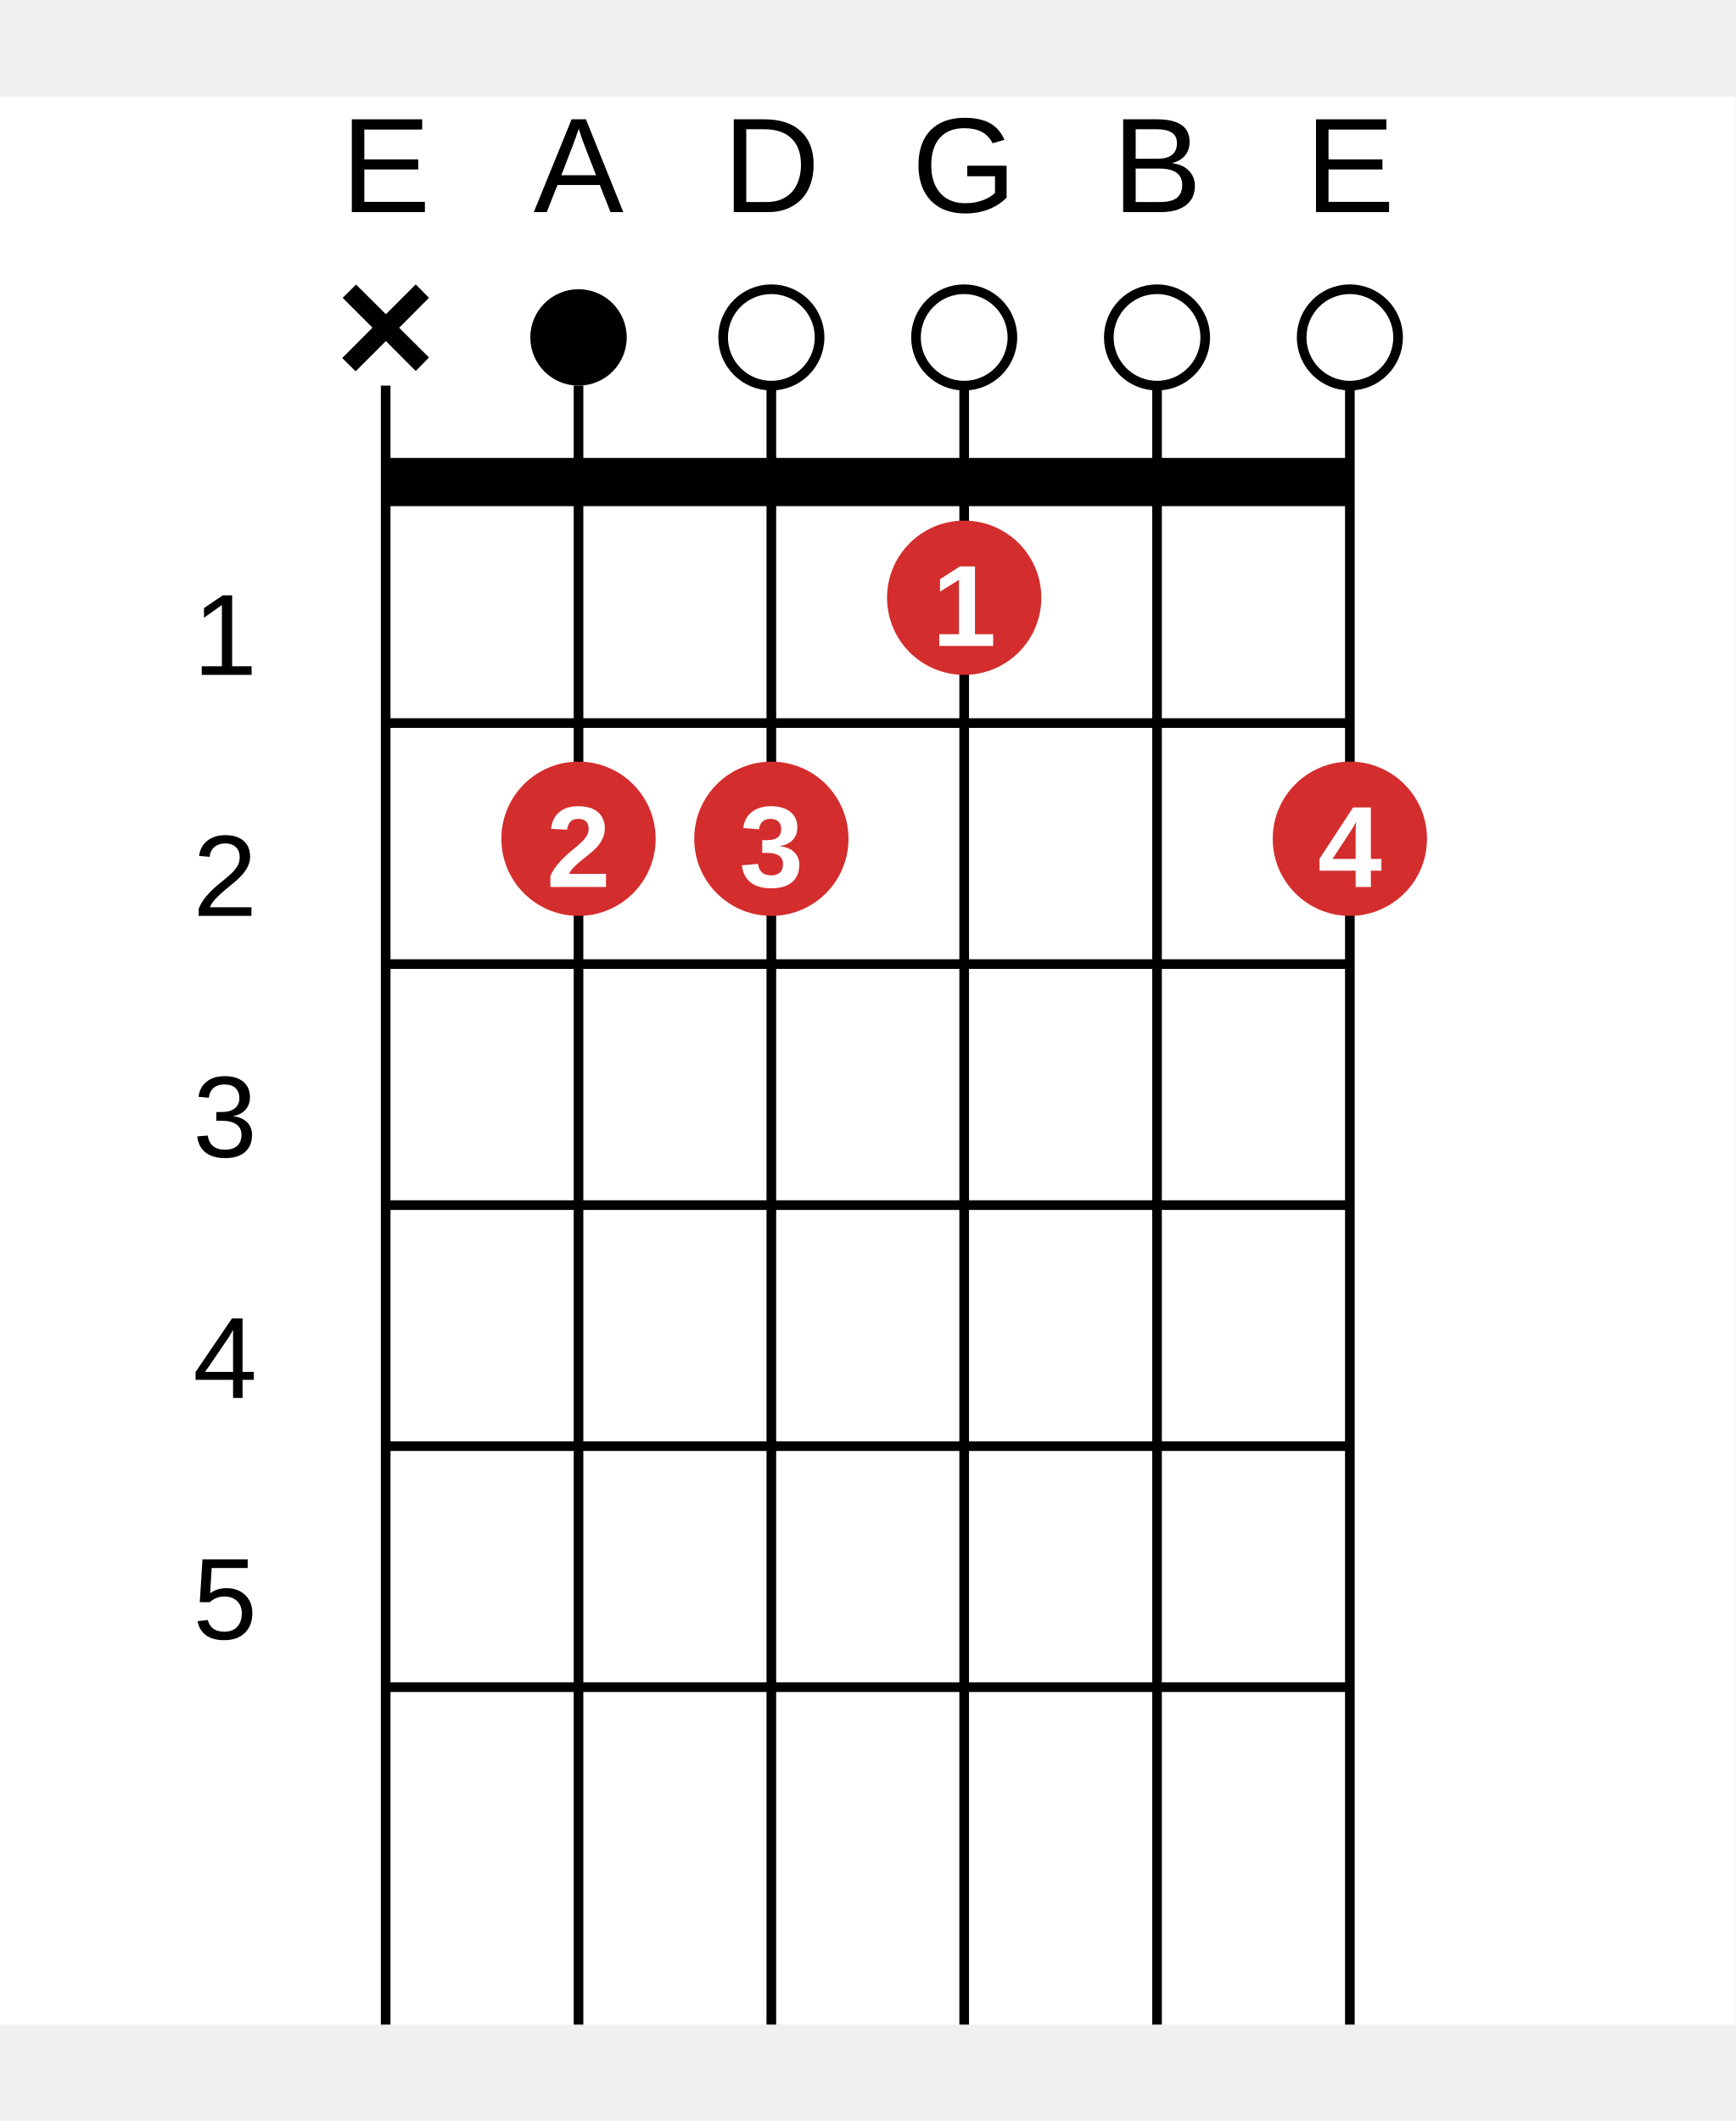
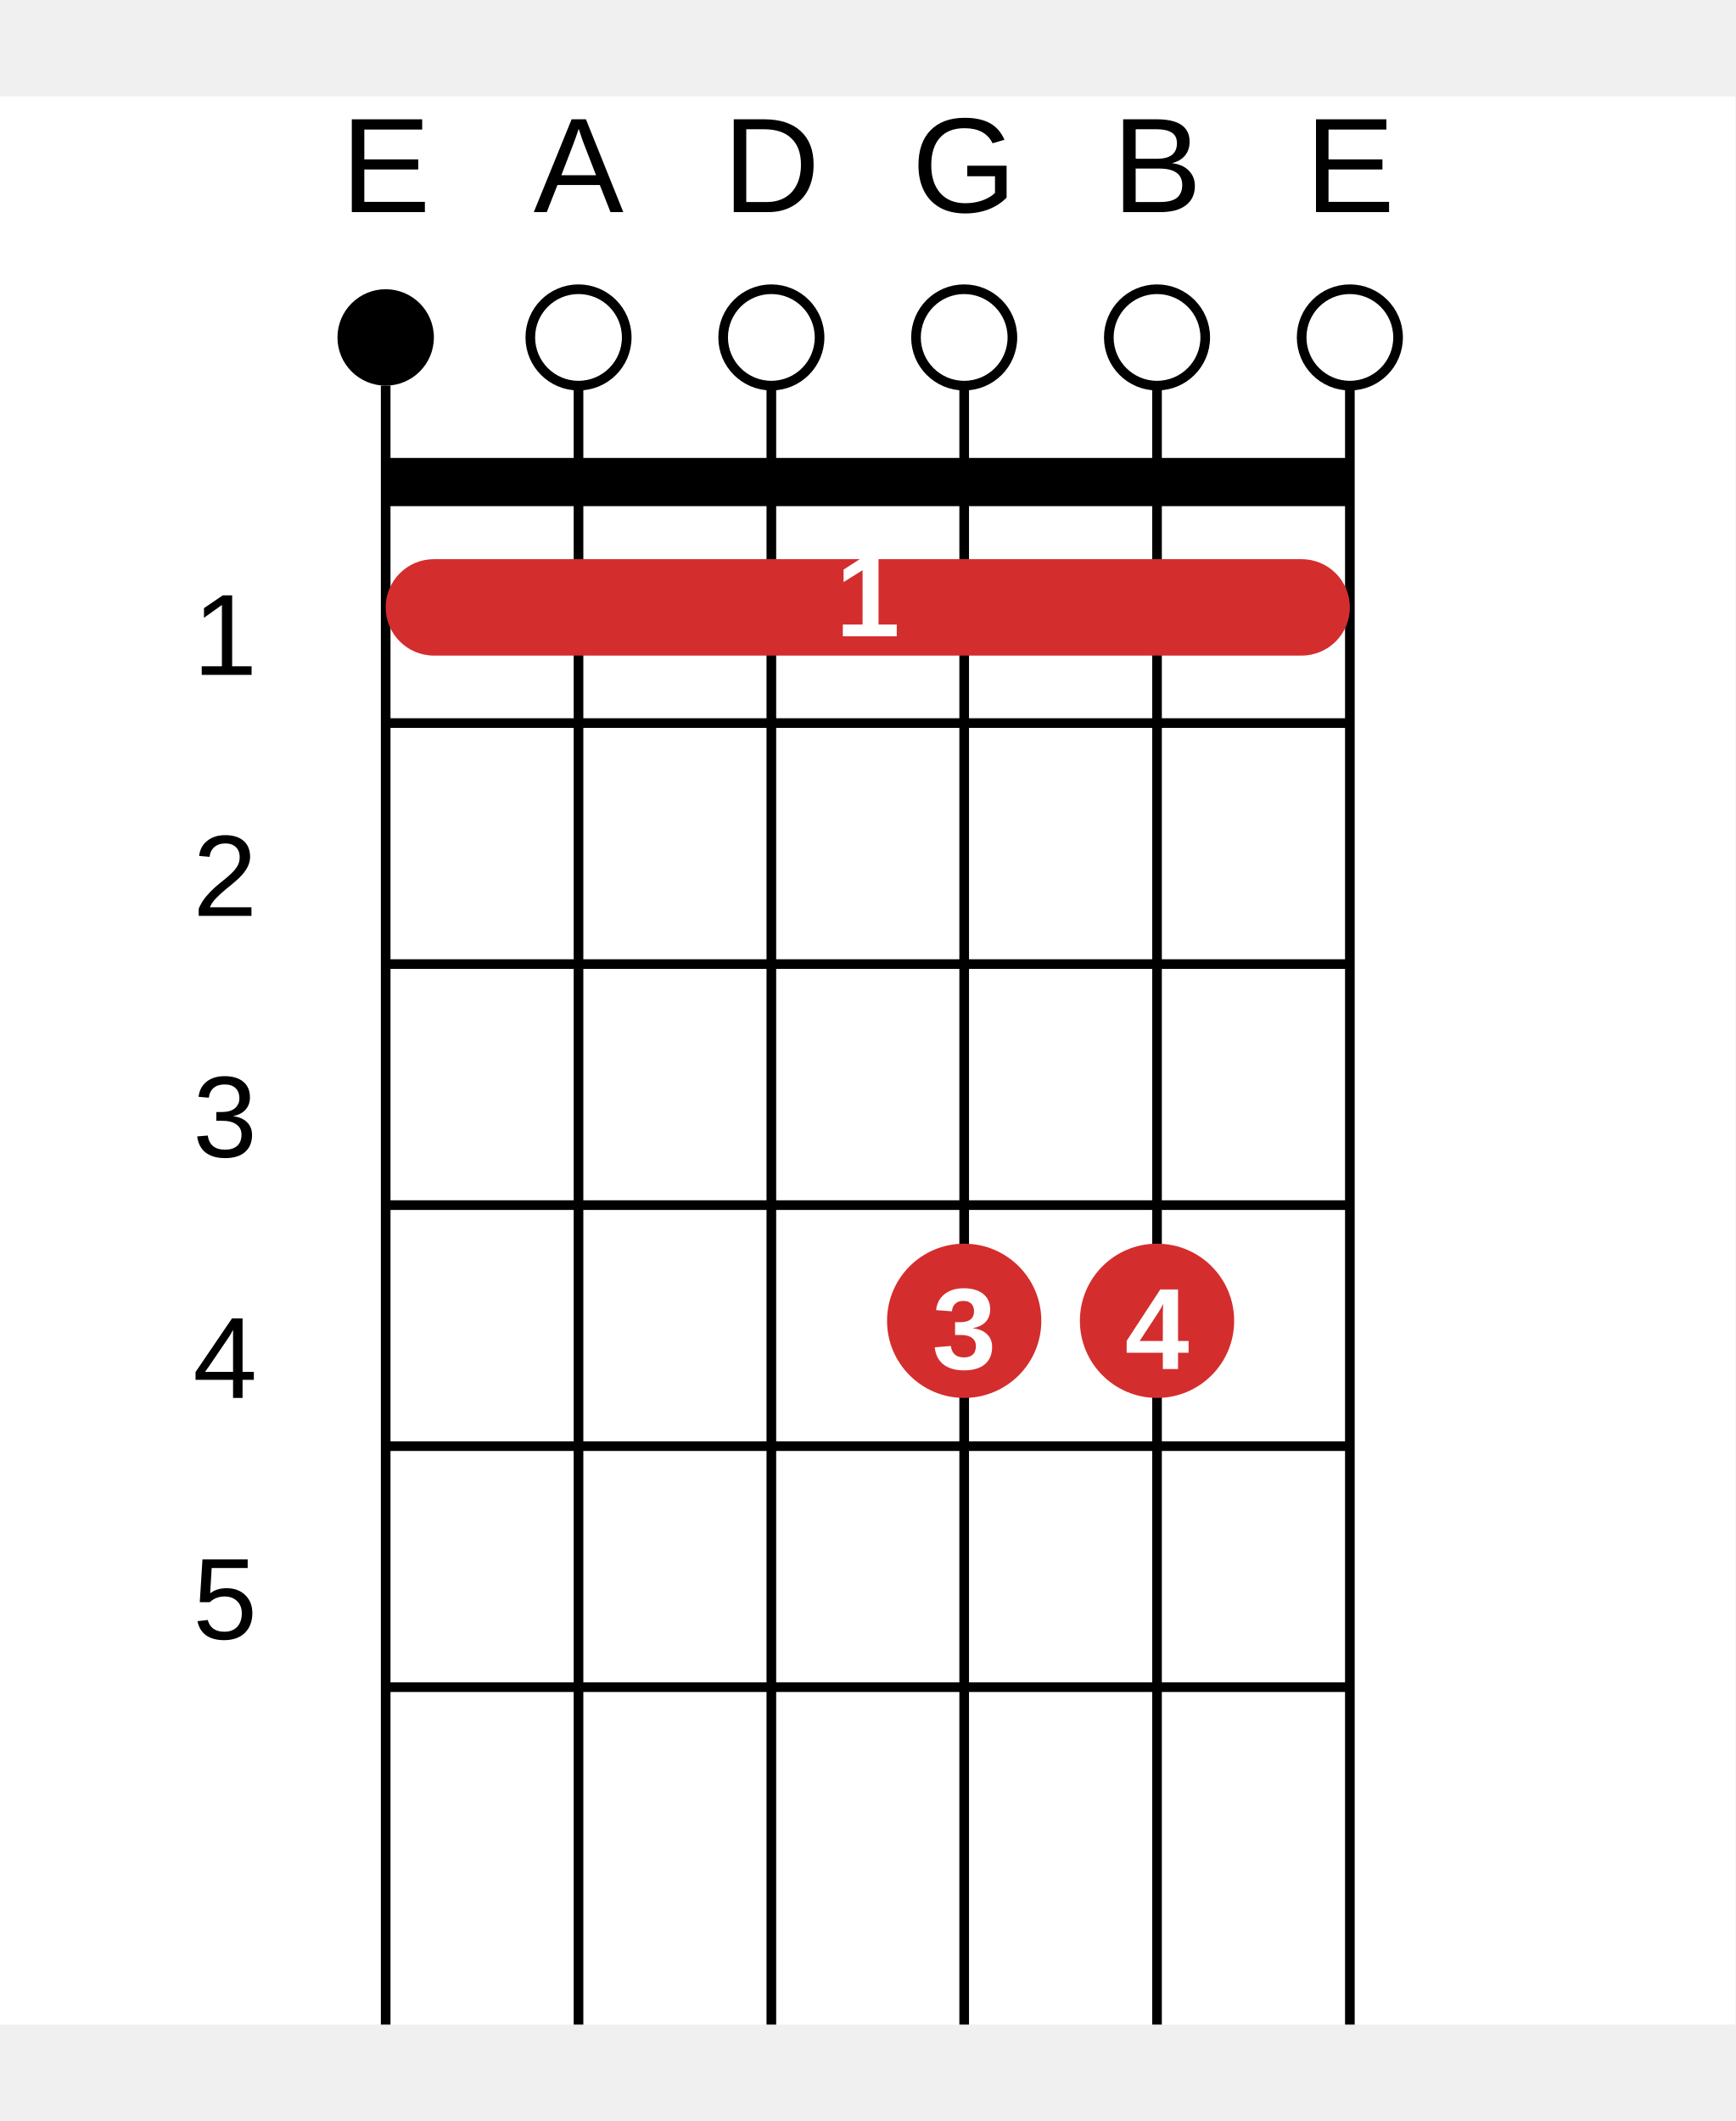
<svg xmlns="http://www.w3.org/2000/svg" width="180" height="220" viewBox="0 0 180 220" aria-label="B7">
  <g transform="translate(0, 10)">
    <rect width="180" height="200" fill="#fff" />
    <text x="40" y="12" font-size="14" font-family="Arial" fill="#000" text-anchor="middle">E</text>
    <text x="60" y="12" font-size="14" font-family="Arial" fill="#000" text-anchor="middle">A</text>
    <text x="80" y="12" font-size="14" font-family="Arial" fill="#000" text-anchor="middle">D</text>
    <text x="100" y="12" font-size="14" font-family="Arial" fill="#000" text-anchor="middle">G</text>
    <text x="120" y="12" font-size="14" font-family="Arial" fill="#000" text-anchor="middle">B</text>
    <text x="140" y="12" font-size="14" font-family="Arial" fill="#000" text-anchor="middle">E</text>
    <line x1="40" y1="30" x2="40" y2="200" stroke="#000" stroke-width="1" />
    <line x1="60" y1="30" x2="60" y2="200" stroke="#000" stroke-width="1" />
    <line x1="80" y1="30" x2="80" y2="200" stroke="#000" stroke-width="1" />
    <line x1="100" y1="30" x2="100" y2="200" stroke="#000" stroke-width="1" />
    <line x1="120" y1="30" x2="120" y2="200" stroke="#000" stroke-width="1" />
    <line x1="140" y1="30" x2="140" y2="200" stroke="#000" stroke-width="1" />
    <line x1="40" y1="40" x2="140" y2="40" stroke="#000" stroke-width="5" />
    <line x1="40" y1="65" x2="140" y2="65" stroke="#000" stroke-width="1" />
    <line x1="40" y1="90" x2="140" y2="90" stroke="#000" stroke-width="1" />
    <line x1="40" y1="115" x2="140" y2="115" stroke="#000" stroke-width="1" />
    <line x1="40" y1="140" x2="140" y2="140" stroke="#000" stroke-width="1" />
    <line x1="40" y1="165" x2="140" y2="165" stroke="#000" stroke-width="1" />
    <text x="20" y="60" font-size="12" font-family="Arial" fill="#000">1</text>
    <text x="20" y="85" font-size="12" font-family="Arial" fill="#000">2</text>
    <text x="20" y="110" font-size="12" font-family="Arial" fill="#000">3</text>
    <text x="20" y="135" font-size="12" font-family="Arial" fill="#000">4</text>
    <text x="20" y="160" font-size="12" font-family="Arial" fill="#000">5</text>
-     <text x="40" y="30" font-size="18" font-family="Arial" fill="#000" text-anchor="middle" font-weight="bold">×</text>
-     <circle cx="60" cy="25" r="5" fill="black" />
+     <circle cx="40" cy="25" r="5" fill="black" />
+     <circle cx="60" cy="25" r="5" fill="white" stroke="#000" stroke-width="1" />
    <circle cx="80" cy="25" r="5" fill="white" stroke="#000" stroke-width="1" />
    <circle cx="100" cy="25" r="5" fill="white" stroke="#000" stroke-width="1" />
    <circle cx="120" cy="25" r="5" fill="white" stroke="#000" stroke-width="1" />
    <circle cx="140" cy="25" r="5" fill="white" stroke="#000" stroke-width="1" />
-     <circle cx="100" cy="52" r="8" fill="#D42D2D" />
-     <text x="100" y="57" font-size="12" font-family="Arial" fill="#fff" text-anchor="middle" font-weight="bold">1</text>
-     <circle cx="60" cy="77" r="8" fill="#D42D2D" />
-     <text x="60" y="82" font-size="12" font-family="Arial" fill="#fff" text-anchor="middle" font-weight="bold">2</text>
-     <circle cx="80" cy="77" r="8" fill="#D42D2D" />
-     <text x="80" y="82" font-size="12" font-family="Arial" fill="#fff" text-anchor="middle" font-weight="bold">3</text>
-     <circle cx="140" cy="77" r="8" fill="#D42D2D" />
-     <text x="140" y="82" font-size="12" font-family="Arial" fill="#fff" text-anchor="middle" font-weight="bold">4</text>
+     <rect x="40" y="48" width="100" height="10" rx="5" ry="5" fill="#D42D2D" />
+     <text x="90" y="56" font-size="12" font-family="Arial" fill="#fff" text-anchor="middle" font-weight="bold">1</text>
+     <circle cx="100" cy="127" r="8" fill="#D42D2D" />
+     <text x="100" y="132" font-size="12" font-family="Arial" fill="#fff" text-anchor="middle" font-weight="bold">3</text>
+     <circle cx="120" cy="127" r="8" fill="#D42D2D" />
+     <text x="120" y="132" font-size="12" font-family="Arial" fill="#fff" text-anchor="middle" font-weight="bold">4</text>
  </g>
</svg>
